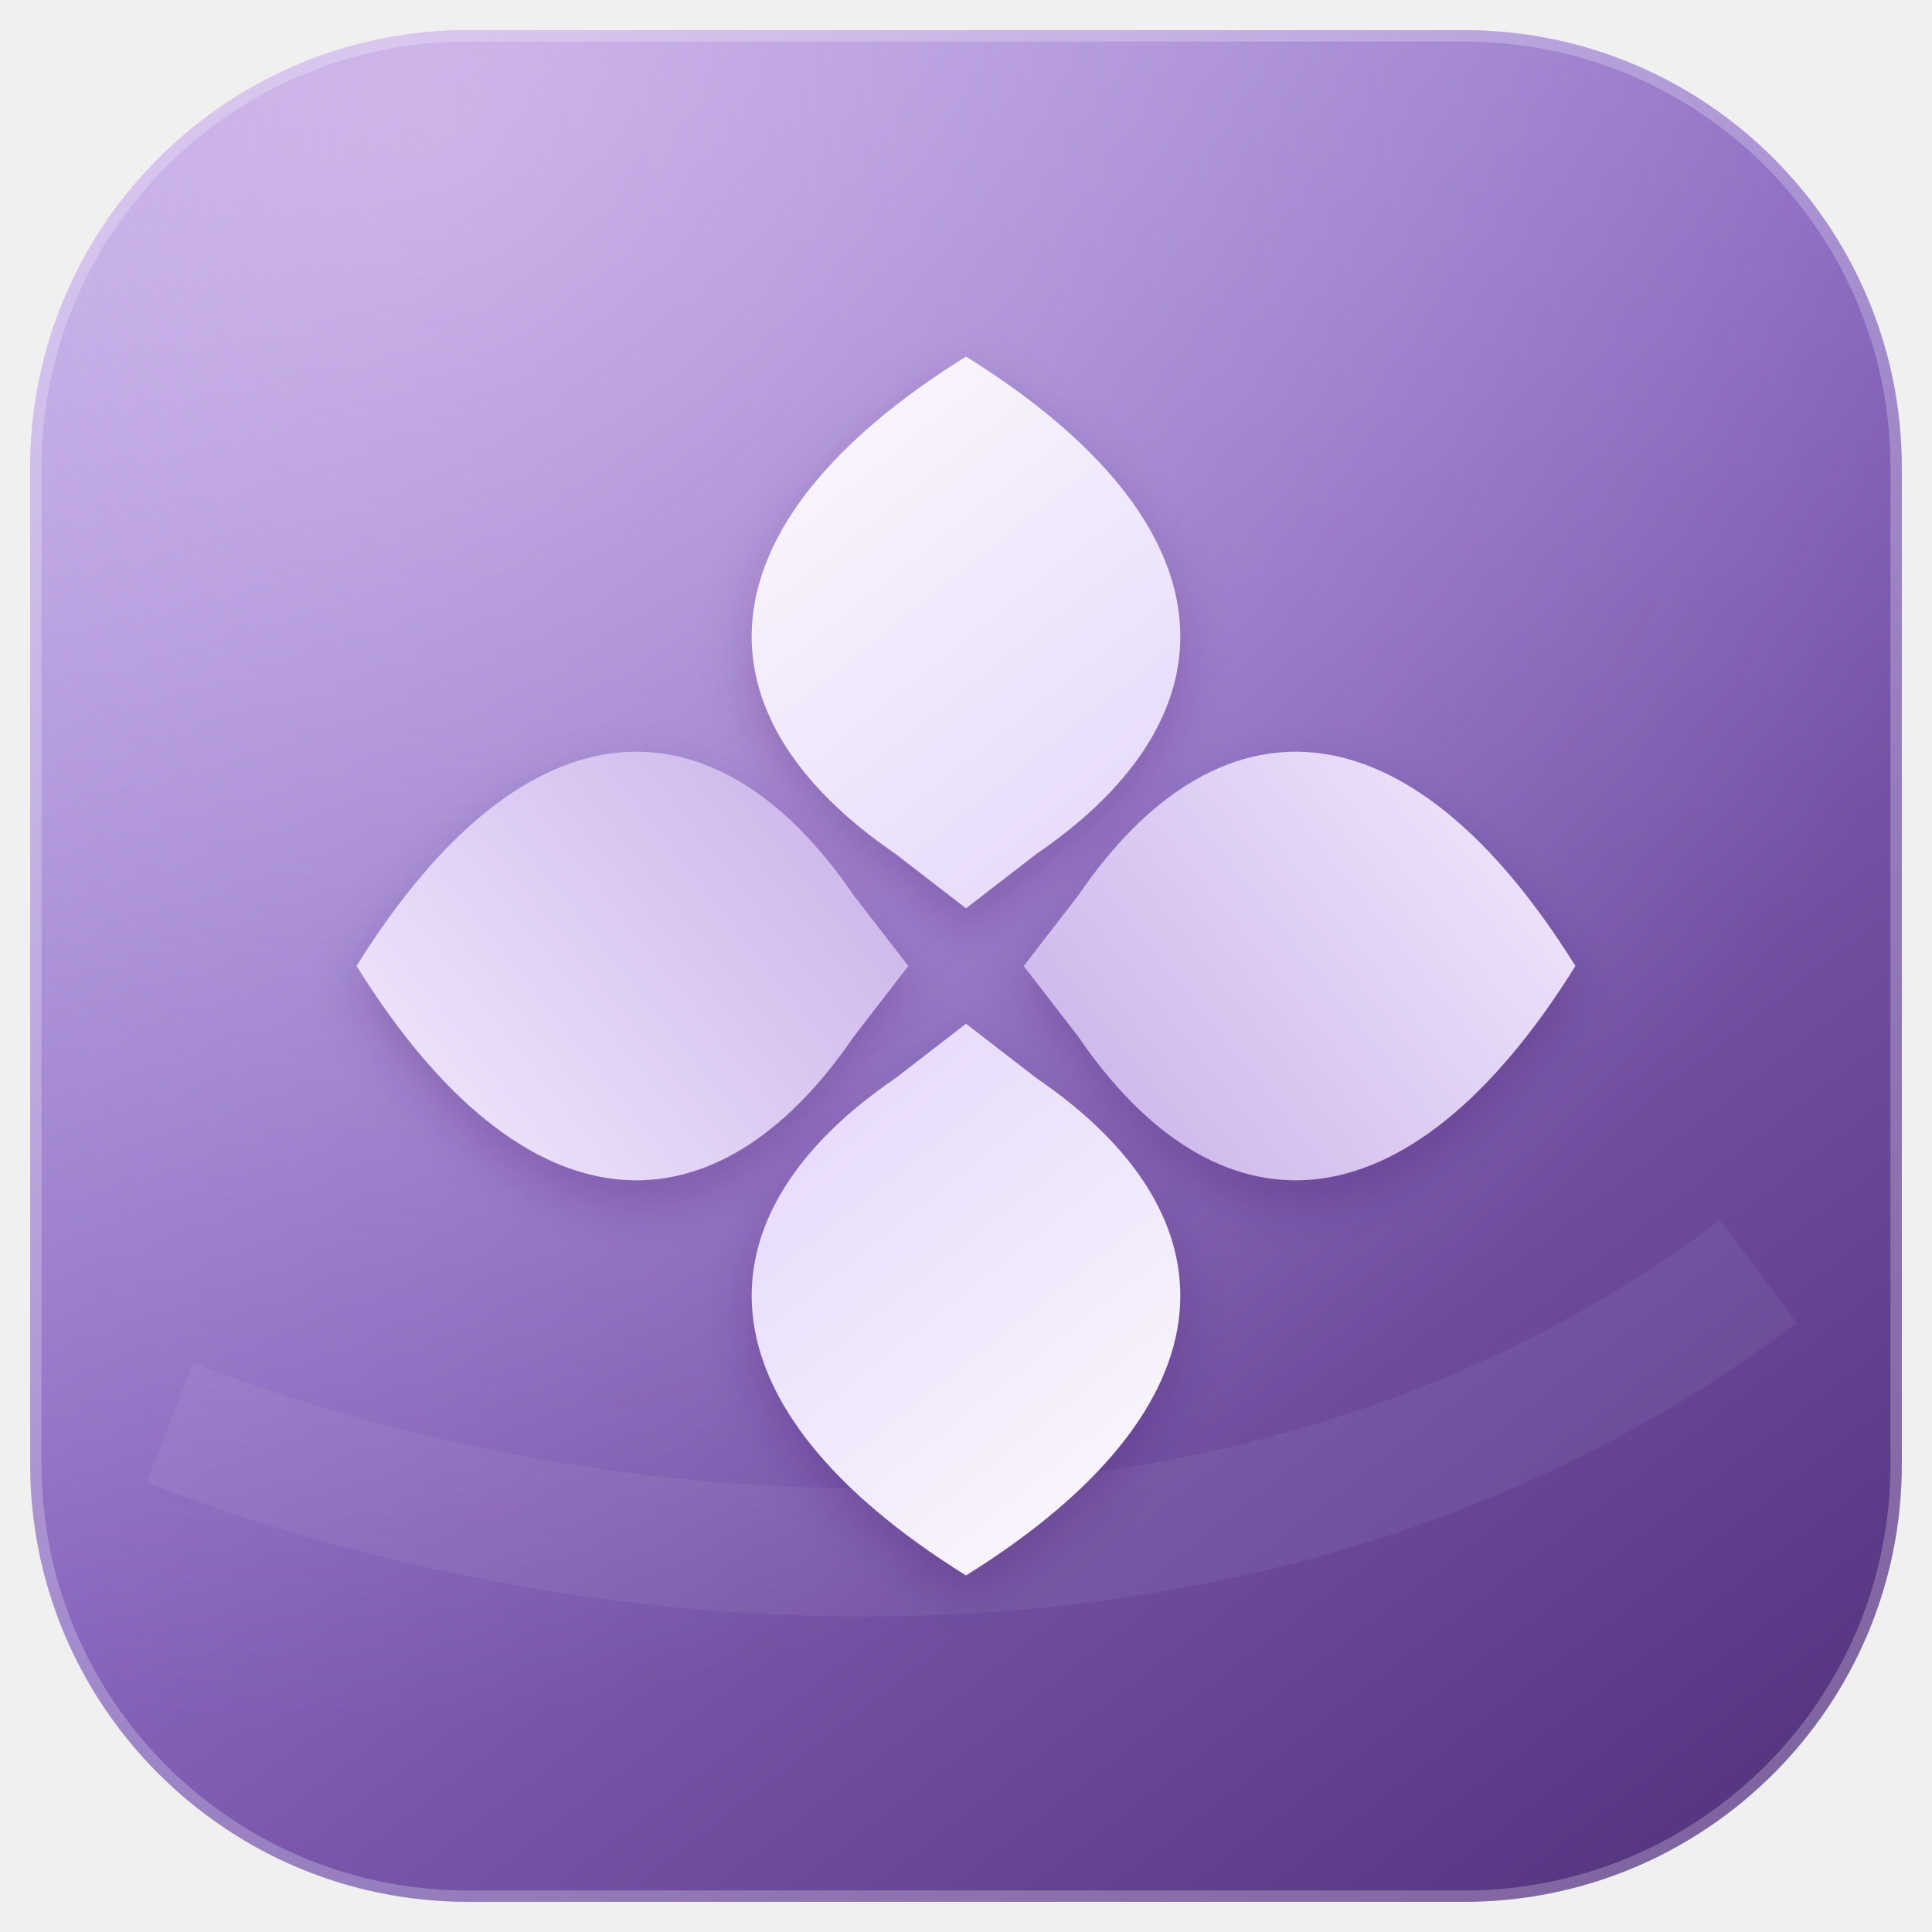
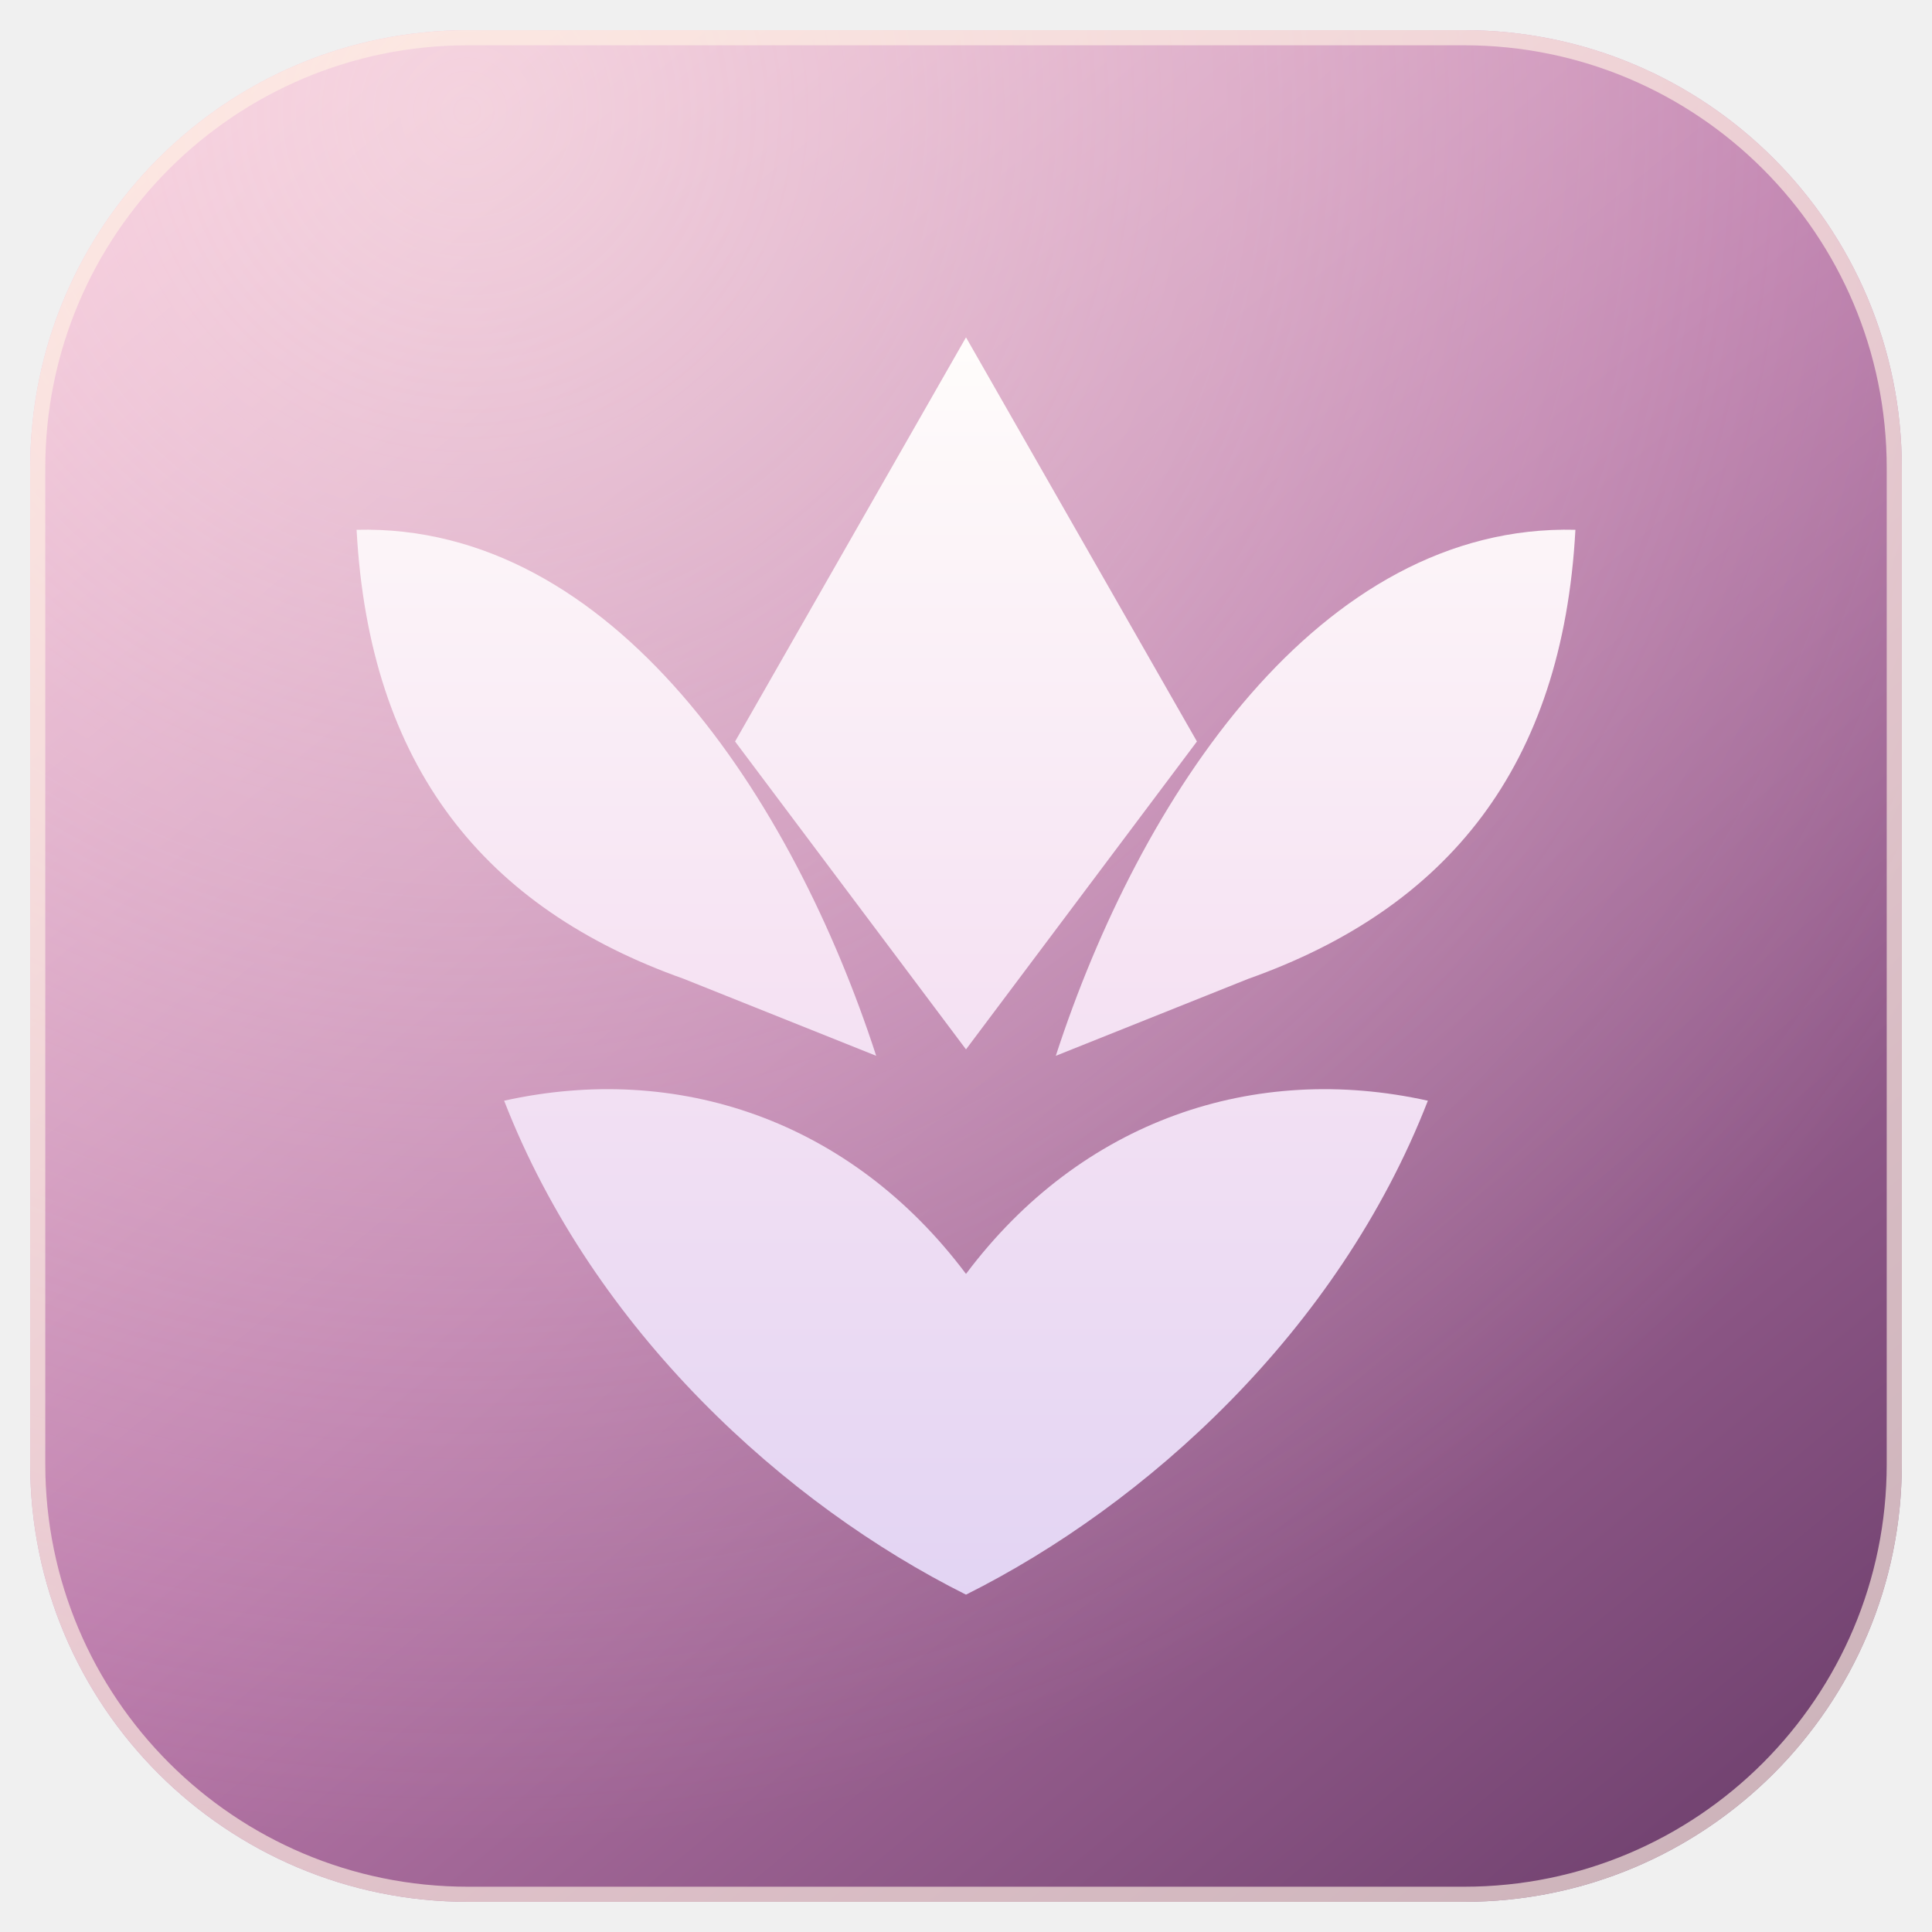
<svg xmlns="http://www.w3.org/2000/svg" width="512" height="512" viewBox="0 0 512 512">
  <defs>
-     <linearGradient id="tile" x1="68" y1="28" x2="434" y2="500" gradientUnits="userSpaceOnUse">
-       <stop stop-color="#b09ae1" />
-       <stop offset=".46" stop-color="#8867bf" />
-       <stop offset="1" stop-color="#563581" />
+     <linearGradient id="tile" x1="55" y1="25" x2="449" y2="500" gradientUnits="userSpaceOnUse">
+       <stop stop-color="#efb6d3" />
+       <stop offset=".48" stop-color="#bb7aab" />
+       <stop offset="1" stop-color="#70416f" />
    </linearGradient>
-     <radialGradient id="light" cx="0" cy="0" r="1" gradientTransform="translate(122 32) rotate(53) scale(405 459)" gradientUnits="userSpaceOnUse">
-       <stop stop-color="#f6d9f6" stop-opacity=".46" />
-       <stop offset="1" stop-color="#eadcf9" stop-opacity="0" />
+     <radialGradient id="light" cx="0" cy="0" r="1" gradientTransform="translate(119 30) rotate(51) scale(463)" gradientUnits="userSpaceOnUse">
+       <stop stop-color="#fff5ee" stop-opacity=".52" />
+       <stop offset="1" stop-color="#fff5ee" stop-opacity="0" />
    </radialGradient>
-     <linearGradient id="porcelain" x1="8" y1="2" x2="16" y2="12" gradientUnits="userSpaceOnUse">
-       <stop stop-color="#fffdfd" />
-       <stop offset="1" stop-color="#e1d2fa" />
+     <linearGradient id="crystal" x1="12" y1="2" x2="12" y2="22" gradientUnits="userSpaceOnUse">
+       <stop stop-color="#fffdfb" />
+       <stop offset=".5" stop-color="#f6e3f3" />
+       <stop offset="1" stop-color="#e2d4f3" />
    </linearGradient>
-     <linearGradient id="lilac" x1="8" y1="2" x2="16" y2="12" gradientUnits="userSpaceOnUse">
-       <stop stop-color="#f7efff" />
-       <stop offset="1" stop-color="#c4a9e6" />
-     </linearGradient>
-     <filter id="lift" x="-30%" y="-30%" width="160%" height="170%">
-       <feDropShadow dx="0" dy=".35" stdDeviation=".4" flood-color="#321754" flood-opacity=".22" />
-     </filter>
-     <path id="petal" d="M12 2.5C16.25 5.15 16.25 8.1 13.1 10.25L12 11.1L10.9 10.25C7.75 8.1 7.75 5.15 12 2.5Z" />
+     <path id="emblem" d="M12 2.2L15.6 8.5L12 13.3L8.4 8.5ZM2.5 5.2C6.5 5.1 9.3 9.4 10.6 13.4L7.6 12.2C4.5 11.1 2.7 8.9 2.5 5.2ZM21.5 5.2C17.5 5.1 14.7 9.4 13.4 13.4L16.4 12.2C19.5 11.1 21.3 8.9 21.5 5.2ZM4.8 14.1C7.5 13.5 10.2 14.4 12 16.8C13.8 14.4 16.5 13.5 19.2 14.1C17.8 17.7 14.8 20.4 12 21.8C9.2 20.4 6.2 17.7 4.8 14.1Z" />
  </defs>
  <rect x="8" y="8" width="496" height="496" rx="116" fill="url(#tile)" />
  <rect x="8" y="8" width="496" height="496" rx="116" fill="url(#light)" />
-   <rect x="9.5" y="9.5" width="493" height="493" rx="114.5" fill="none" stroke="#fff" stroke-opacity=".24" stroke-width="3" />
-   <path d="M45 377C158 421 333 437 466 337" fill="none" stroke="#fff" stroke-opacity=".055" stroke-width="34" />
-   <g transform="translate(52 52) scale(17)" filter="url(#lift)">
-     <use href="#petal" fill="url(#porcelain)" />
-     <use href="#petal" transform="rotate(90 12 12)" fill="url(#lilac)" />
-     <use href="#petal" transform="rotate(180 12 12)" fill="url(#porcelain)" />
-     <use href="#petal" transform="rotate(270 12 12)" fill="url(#lilac)" />
-   </g>
+   <rect x="10" y="10" width="492" height="492" rx="114" fill="none" stroke="#fff2e3" stroke-opacity=".65" stroke-width="4" />
+   <use href="#emblem" transform="translate(52 52) scale(17)" fill="url(#crystal)" />
</svg>
